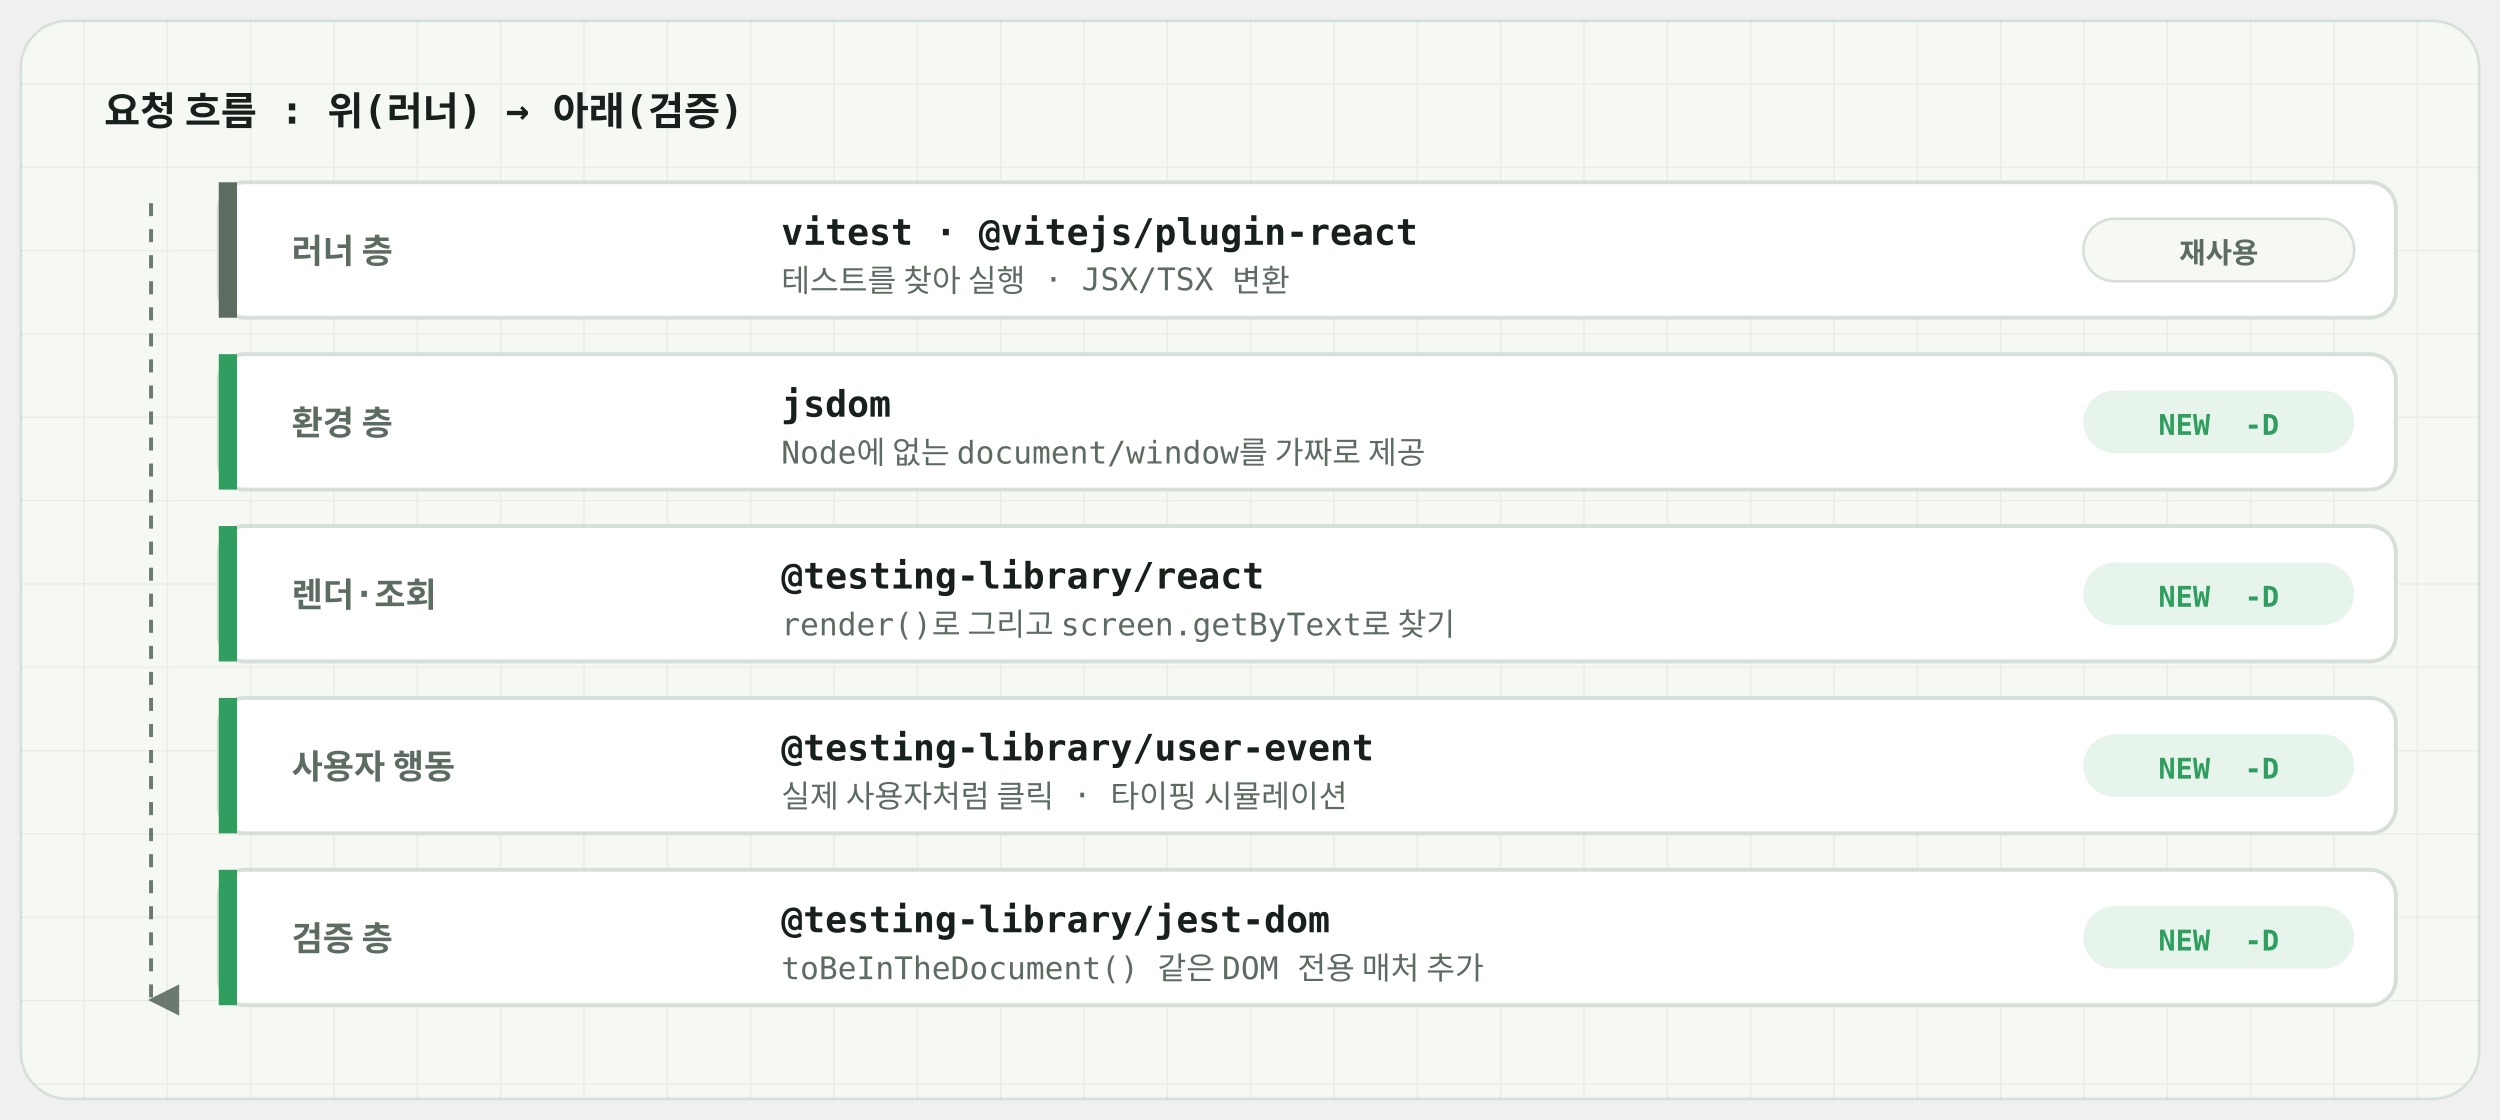
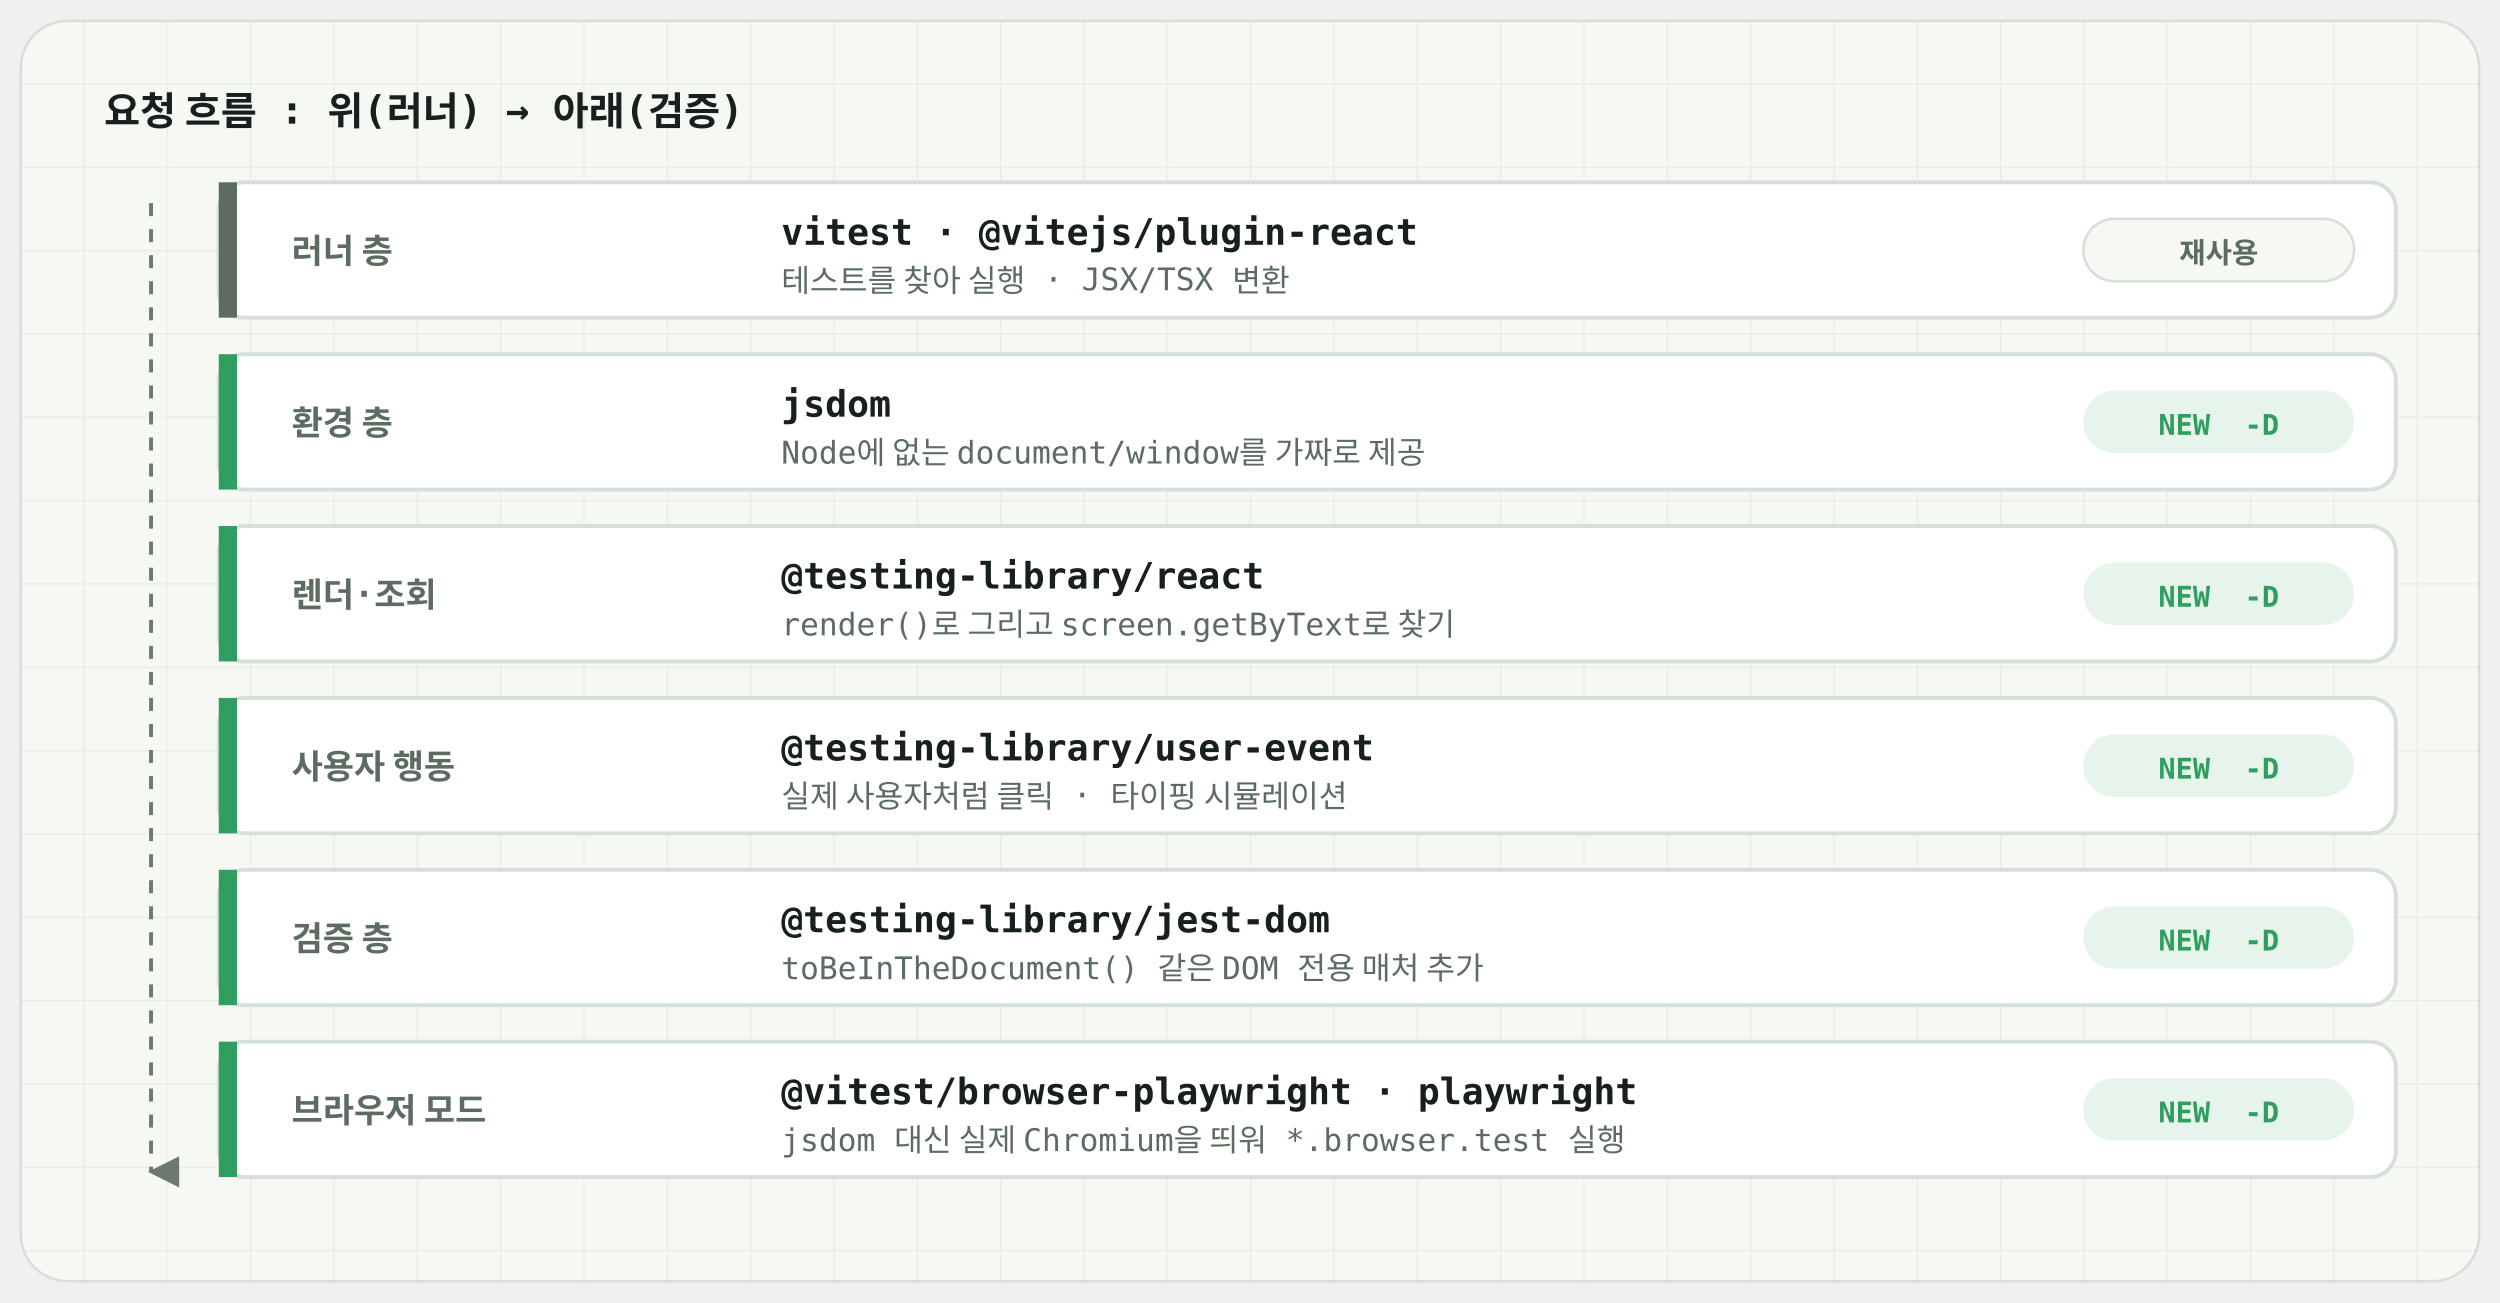
- <svg xmlns="http://www.w3.org/2000/svg" width="960" height="430" viewBox="0 0 960 430" role="img" aria-label="테스트 러너부터 검증까지 5개 라이브러리 계층 스택">
+ <svg xmlns="http://www.w3.org/2000/svg" width="960" height="500" viewBox="0 0 960 500" role="img" aria-label="테스트 러너부터 검증까지 6개 라이브러리 계층 스택">
  <defs>
    <style>
			text { font-family: 'Cascadia Code','JetBrains Mono','Consolas','Malgun Gothic',monospace; }
			.box{fill:#ffffff;stroke:#d6e0d8;stroke-width:1.5}
			.s-ink{fill:#17201a}
			.s-muted{fill:#5c6c61}
			.s-accent{fill:#2f9e5f}
			.side{stroke:#5c6c61;stroke-width:1.5;fill:none;stroke-dasharray:5 5;opacity:.75}
			.fill-accsoft{fill:rgba(47,158,95,0.12)}
			.tab-accent{fill:#2f9e5f}
			.tab-mute{fill:#5c6c61}
			.b{font-weight:680}
		</style>
    <pattern id="gridB" width="32" height="32" patternUnits="userSpaceOnUse">
      <path d="M32 0 H0 V32" fill="none" stroke="rgba(23,32,26,0.055)" stroke-width="1" />
    </pattern>
    <clipPath id="clipB">
-       <rect x="8" y="8" width="944" height="414" rx="18" />
+       <rect x="8" y="8" width="944" height="484" rx="18" />
    </clipPath>
    <marker id="arM2" markerUnits="userSpaceOnUse" markerWidth="12" markerHeight="12" refX="5" refY="9" viewBox="0 0 10 10" orient="auto">
      <path d="M0,0 L10,0 L5,10 z" fill="#5c6c61" />
    </marker>
  </defs>
-   <rect x="8" y="8" width="944" height="414" rx="18" fill="#f5f8f3" stroke="#d6e0d8" />
-   <rect x="8" y="8" width="944" height="414" fill="url(#gridB)" clip-path="url(#clipB)" />
+   <rect x="8" y="8" width="944" height="484" rx="18" fill="#f5f8f3" stroke="#d6e0d8" />
+   <rect x="8" y="8" width="944" height="484" fill="url(#gridB)" clip-path="url(#clipB)" />
  <text x="40" y="48" font-size="15" class="s-ink b">요청 흐름 : 위(러너) → 아래(검증)</text>
-   <path d="M58 78 L58 384" class="side" style="opacity:.9" marker-end="url(#arM2)" />
+   <path d="M58 78 L58 450" class="side" style="opacity:.9" marker-end="url(#arM2)" />
  <rect x="84" y="70" width="836" height="52" rx="10" class="box" />
  <rect x="84" y="70" width="7" height="52" class="tab-mute" />
  <text x="112" y="101" font-size="13" class="s-muted b">러너 층</text>
  <text x="300" y="94" font-size="14" class="s-ink b">vitest · @vitejs/plugin-react</text>
  <text x="300" y="112" font-size="12" class="s-muted">테스트를 찾아 실행 · JSX/TSX 변환</text>
  <rect x="800" y="84" width="104" height="24" rx="12" fill="#f5f8f3" stroke="#d6e0d8" />
  <text x="852" y="101" text-anchor="middle" font-size="11" class="s-muted b">재사용</text>
  <rect x="84" y="136" width="836" height="52" rx="10" class="box" />
  <rect x="84" y="136" width="7" height="52" class="tab-accent" />
  <text x="112" y="167" font-size="13" class="s-muted b">환경 층</text>
  <text x="300" y="160" font-size="14" class="s-ink b">jsdom</text>
  <text x="300" y="178" font-size="12" class="s-muted">Node에 없는 document/window를 가짜로 제공</text>
  <rect x="800" y="150" width="104" height="24" rx="12" class="fill-accsoft" />
  <text x="852" y="167" text-anchor="middle" font-size="11" class="s-accent b">NEW  -D</text>
  <rect x="84" y="202" width="836" height="52" rx="10" class="box" />
  <rect x="84" y="202" width="7" height="52" class="tab-accent" />
  <text x="112" y="233" font-size="13" class="s-muted b">렌더·조회</text>
  <text x="300" y="226" font-size="14" class="s-ink b">@testing-library/react</text>
  <text x="300" y="244" font-size="12" class="s-muted">render()로 그리고 screen.getByText로 찾기</text>
  <rect x="800" y="216" width="104" height="24" rx="12" class="fill-accsoft" />
  <text x="852" y="233" text-anchor="middle" font-size="11" class="s-accent b">NEW  -D</text>
  <rect x="84" y="268" width="836" height="52" rx="10" class="box" />
  <rect x="84" y="268" width="7" height="52" class="tab-accent" />
  <text x="112" y="299" font-size="13" class="s-muted b">사용자 행동</text>
  <text x="300" y="292" font-size="14" class="s-ink b">@testing-library/user-event</text>
  <text x="300" y="310" font-size="12" class="s-muted">실제 사용자처럼 클릭 · 타이핑 시뮬레이션</text>
  <rect x="800" y="282" width="104" height="24" rx="12" class="fill-accsoft" />
  <text x="852" y="299" text-anchor="middle" font-size="11" class="s-accent b">NEW  -D</text>
  <rect x="84" y="334" width="836" height="52" rx="10" class="box" />
  <rect x="84" y="334" width="7" height="52" class="tab-accent" />
  <text x="112" y="365" font-size="13" class="s-muted b">검증 층</text>
  <text x="300" y="358" font-size="14" class="s-ink b">@testing-library/jest-dom</text>
  <text x="300" y="376" font-size="12" class="s-muted">toBeInTheDocument() 같은 DOM 전용 매처 추가</text>
  <rect x="800" y="348" width="104" height="24" rx="12" class="fill-accsoft" />
  <text x="852" y="365" text-anchor="middle" font-size="11" class="s-accent b">NEW  -D</text>
+   <rect x="84" y="400" width="836" height="52" rx="10" class="box" />
+   <rect x="84" y="400" width="7" height="52" class="tab-accent" />
+   <text x="112" y="431" font-size="13" class="s-muted b">브라우저 모드</text>
+   <text x="300" y="424" font-size="14" class="s-ink b">@vitest/browser-playwright · playwright</text>
+   <text x="300" y="442" font-size="12" class="s-muted">jsdom 대신 실제 Chromium을 띄워 *.browser.test 실행</text>
+   <rect x="800" y="414" width="104" height="24" rx="12" class="fill-accsoft" />
+   <text x="852" y="431" text-anchor="middle" font-size="11" class="s-accent b">NEW  -D</text>
</svg>
